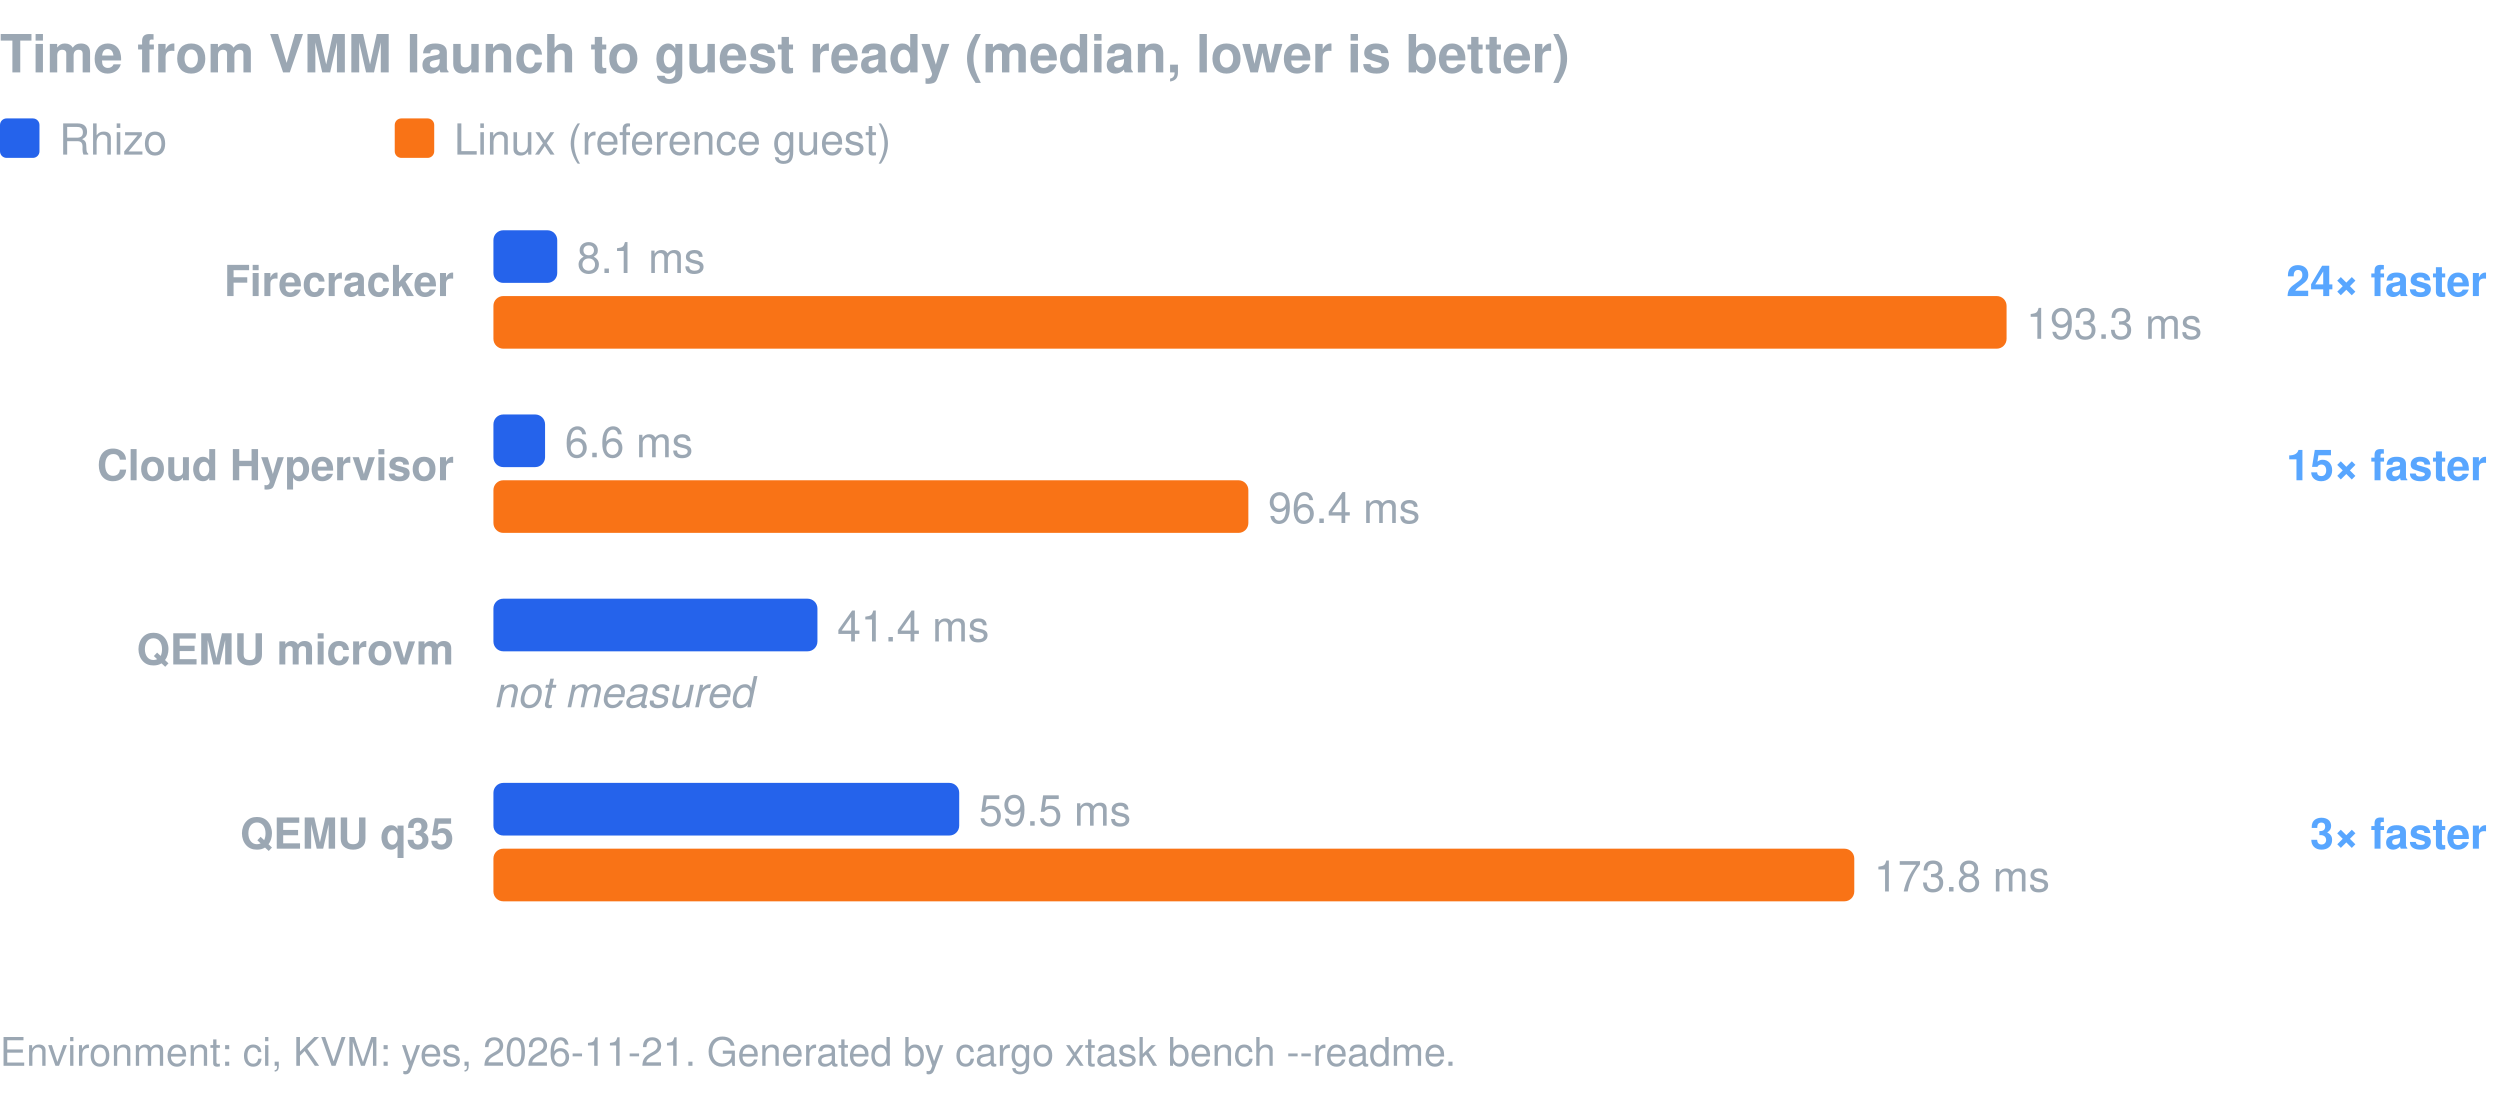
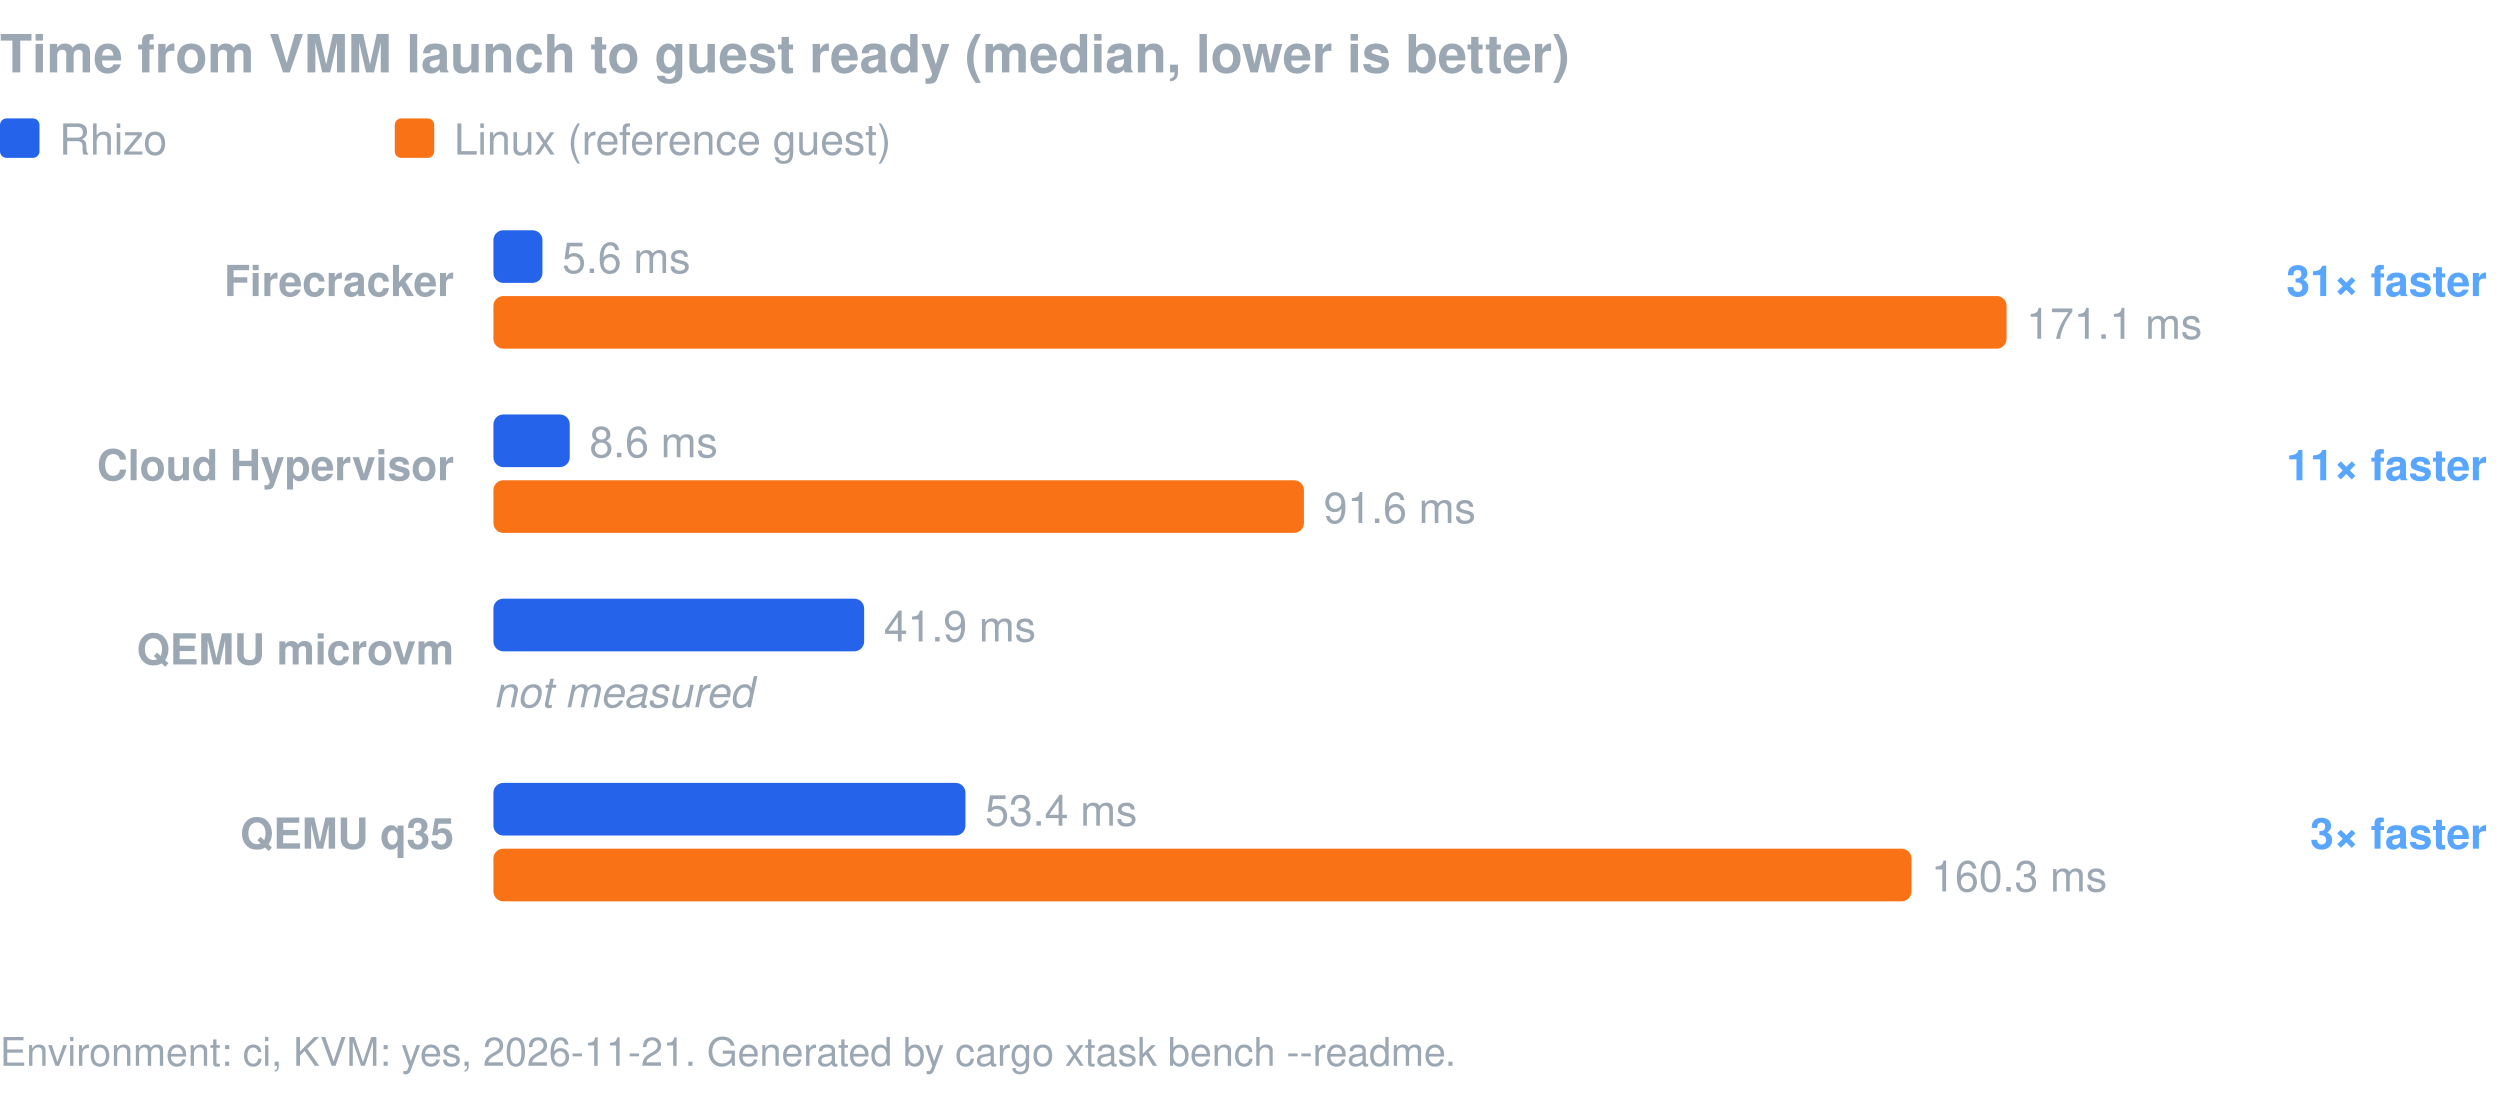
<svg xmlns="http://www.w3.org/2000/svg" width="760" height="334" viewBox="0 0 760 334" font-family="-apple-system, Segoe UI, Helvetica, Arial, sans-serif" font-size="13" fill="#9ba7b3">
  <text x="0" y="22" font-size="16" font-weight="600">Time from VMM launch to guest ready (median, lower is better)</text>
  <rect x="0" y="36" width="12" height="12" rx="2" fill="#2563eb" />
  <text x="18" y="47">Rhizo</text>
  <rect x="120" y="36" width="12" height="12" rx="2" fill="#f97316" />
  <text x="138" y="47">Linux (reference guest)</text>
  <text x="138" y="90" text-anchor="end" font-weight="600">Firecracker</text>
-   <rect x="150" y="70" width="19.4" height="16" rx="3" fill="#2563eb" />
-   <text x="175.4" y="83.0">8.1 ms</text>
+   <rect x="150" y="70" width="14.9" height="16" rx="3" fill="#2563eb" />
+   <text x="170.9" y="83.0">5.6 ms</text>
  <rect x="150" y="90" width="460.0" height="16" rx="3" fill="#f97316" />
-   <text x="616.0" y="103.0">193.3 ms</text>
-   <text x="756" y="90" text-anchor="end" font-weight="600" fill="#58a6ff">24× faster</text>
+   <text x="616.0" y="103.0">171.1 ms</text>
+   <text x="756" y="90" text-anchor="end" font-weight="600" fill="#58a6ff">31× faster</text>
  <text x="138" y="146" text-anchor="end" font-weight="600">Cloud Hypervisor</text>
-   <rect x="150" y="126" width="15.7" height="16" rx="3" fill="#2563eb" />
-   <text x="171.7" y="139.0">6.6 ms</text>
-   <rect x="150" y="146" width="229.5" height="16" rx="3" fill="#f97316" />
-   <text x="385.5" y="159.0">96.4 ms</text>
-   <text x="756" y="146" text-anchor="end" font-weight="600" fill="#58a6ff">15× faster</text>
+   <rect x="150" y="126" width="23.2" height="16" rx="3" fill="#2563eb" />
+   <text x="179.2" y="139.0">8.6 ms</text>
+   <rect x="150" y="146" width="246.4" height="16" rx="3" fill="#f97316" />
+   <text x="402.4" y="159.0">91.6 ms</text>
+   <text x="756" y="146" text-anchor="end" font-weight="600" fill="#58a6ff">11× faster</text>
  <text x="138" y="202" text-anchor="end" font-weight="600">QEMU microvm</text>
-   <rect x="150" y="182" width="98.5" height="16" rx="3" fill="#2563eb" />
-   <text x="254.5" y="195.0">41.4 ms</text>
+   <rect x="150" y="182" width="112.7" height="16" rx="3" fill="#2563eb" />
+   <text x="268.7" y="195.0">41.9 ms</text>
  <text x="150" y="215.0" font-style="italic">not measured</text>
  <text x="138" y="258" text-anchor="end" font-weight="600">QEMU q35</text>
-   <rect x="150" y="238" width="141.6" height="16" rx="3" fill="#2563eb" />
-   <text x="297.6" y="251.0">59.5 ms</text>
-   <rect x="150" y="258" width="413.7" height="16" rx="3" fill="#f97316" />
-   <text x="569.7" y="271.0">173.8 ms</text>
+   <rect x="150" y="238" width="143.5" height="16" rx="3" fill="#2563eb" />
+   <text x="299.5" y="251.0">53.4 ms</text>
+   <rect x="150" y="258" width="431.1" height="16" rx="3" fill="#f97316" />
+   <text x="587.1" y="271.0">160.3 ms</text>
  <text x="756" y="258" text-anchor="end" font-weight="600" fill="#58a6ff">3× faster</text>
  <text x="0" y="324" font-size="12">Environment: ci, KVM: yes, 2026-11-21. Generated by cargo xtask bench --readme.</text>
</svg>
